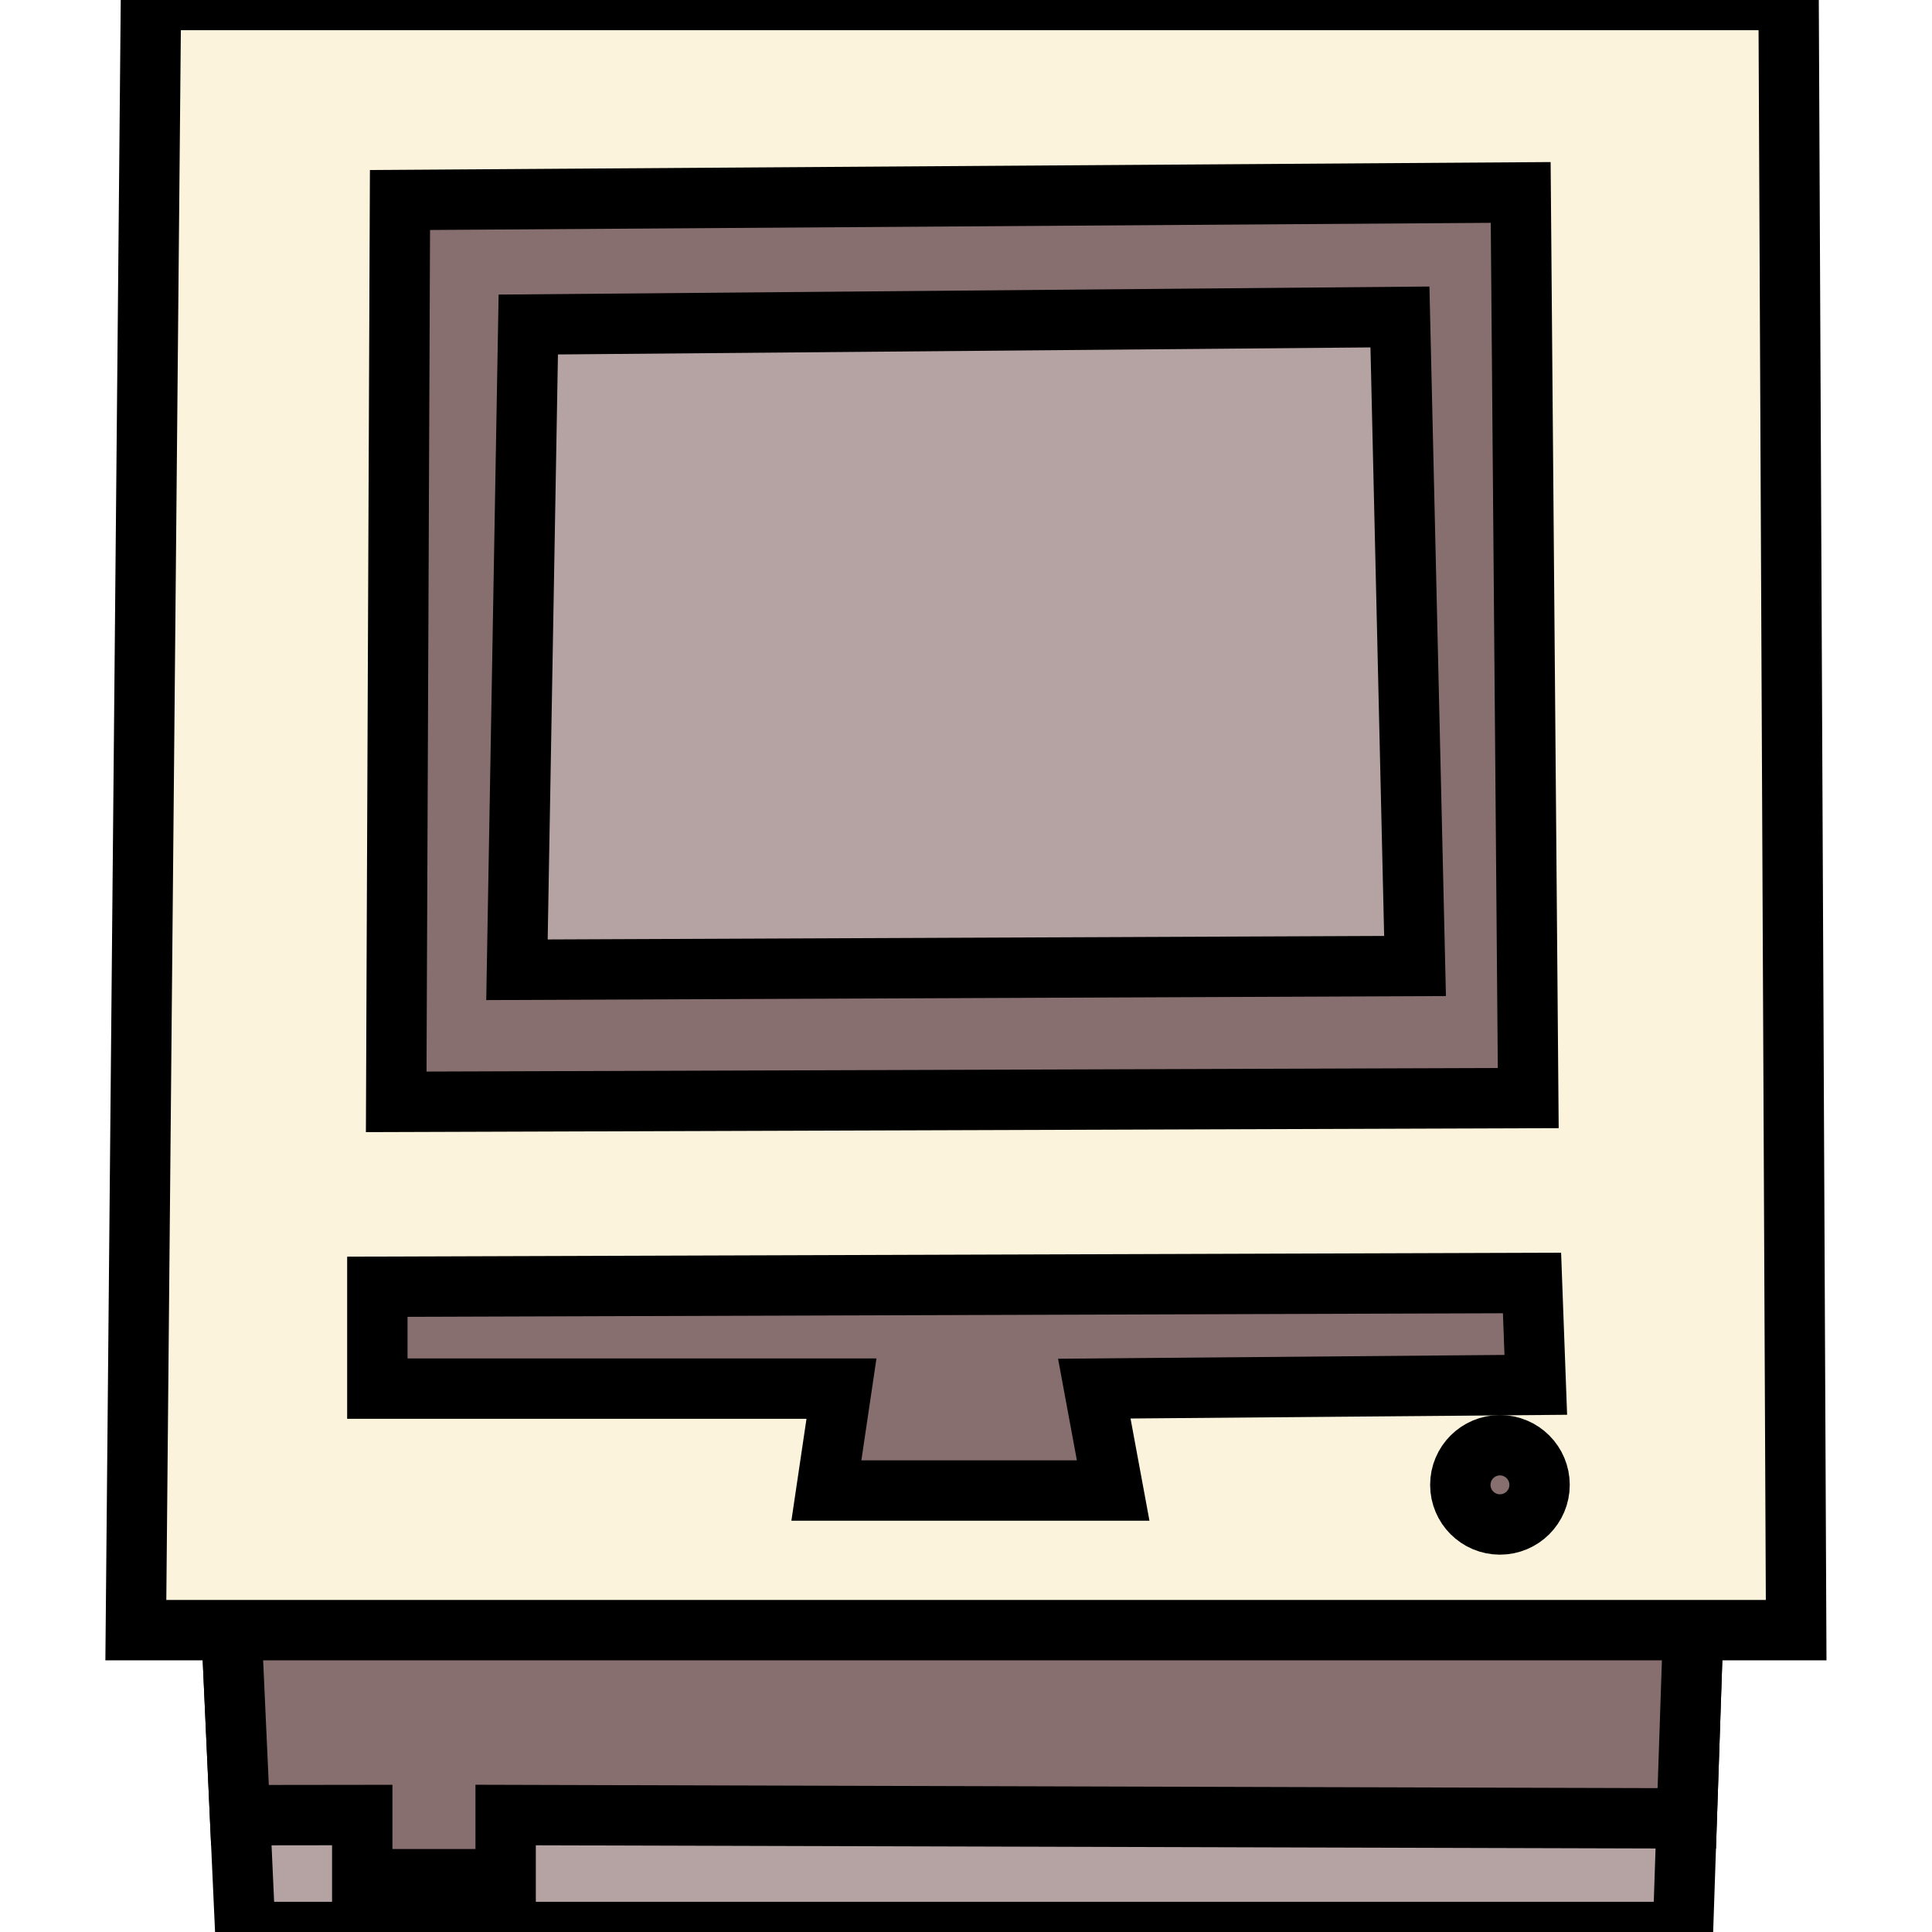
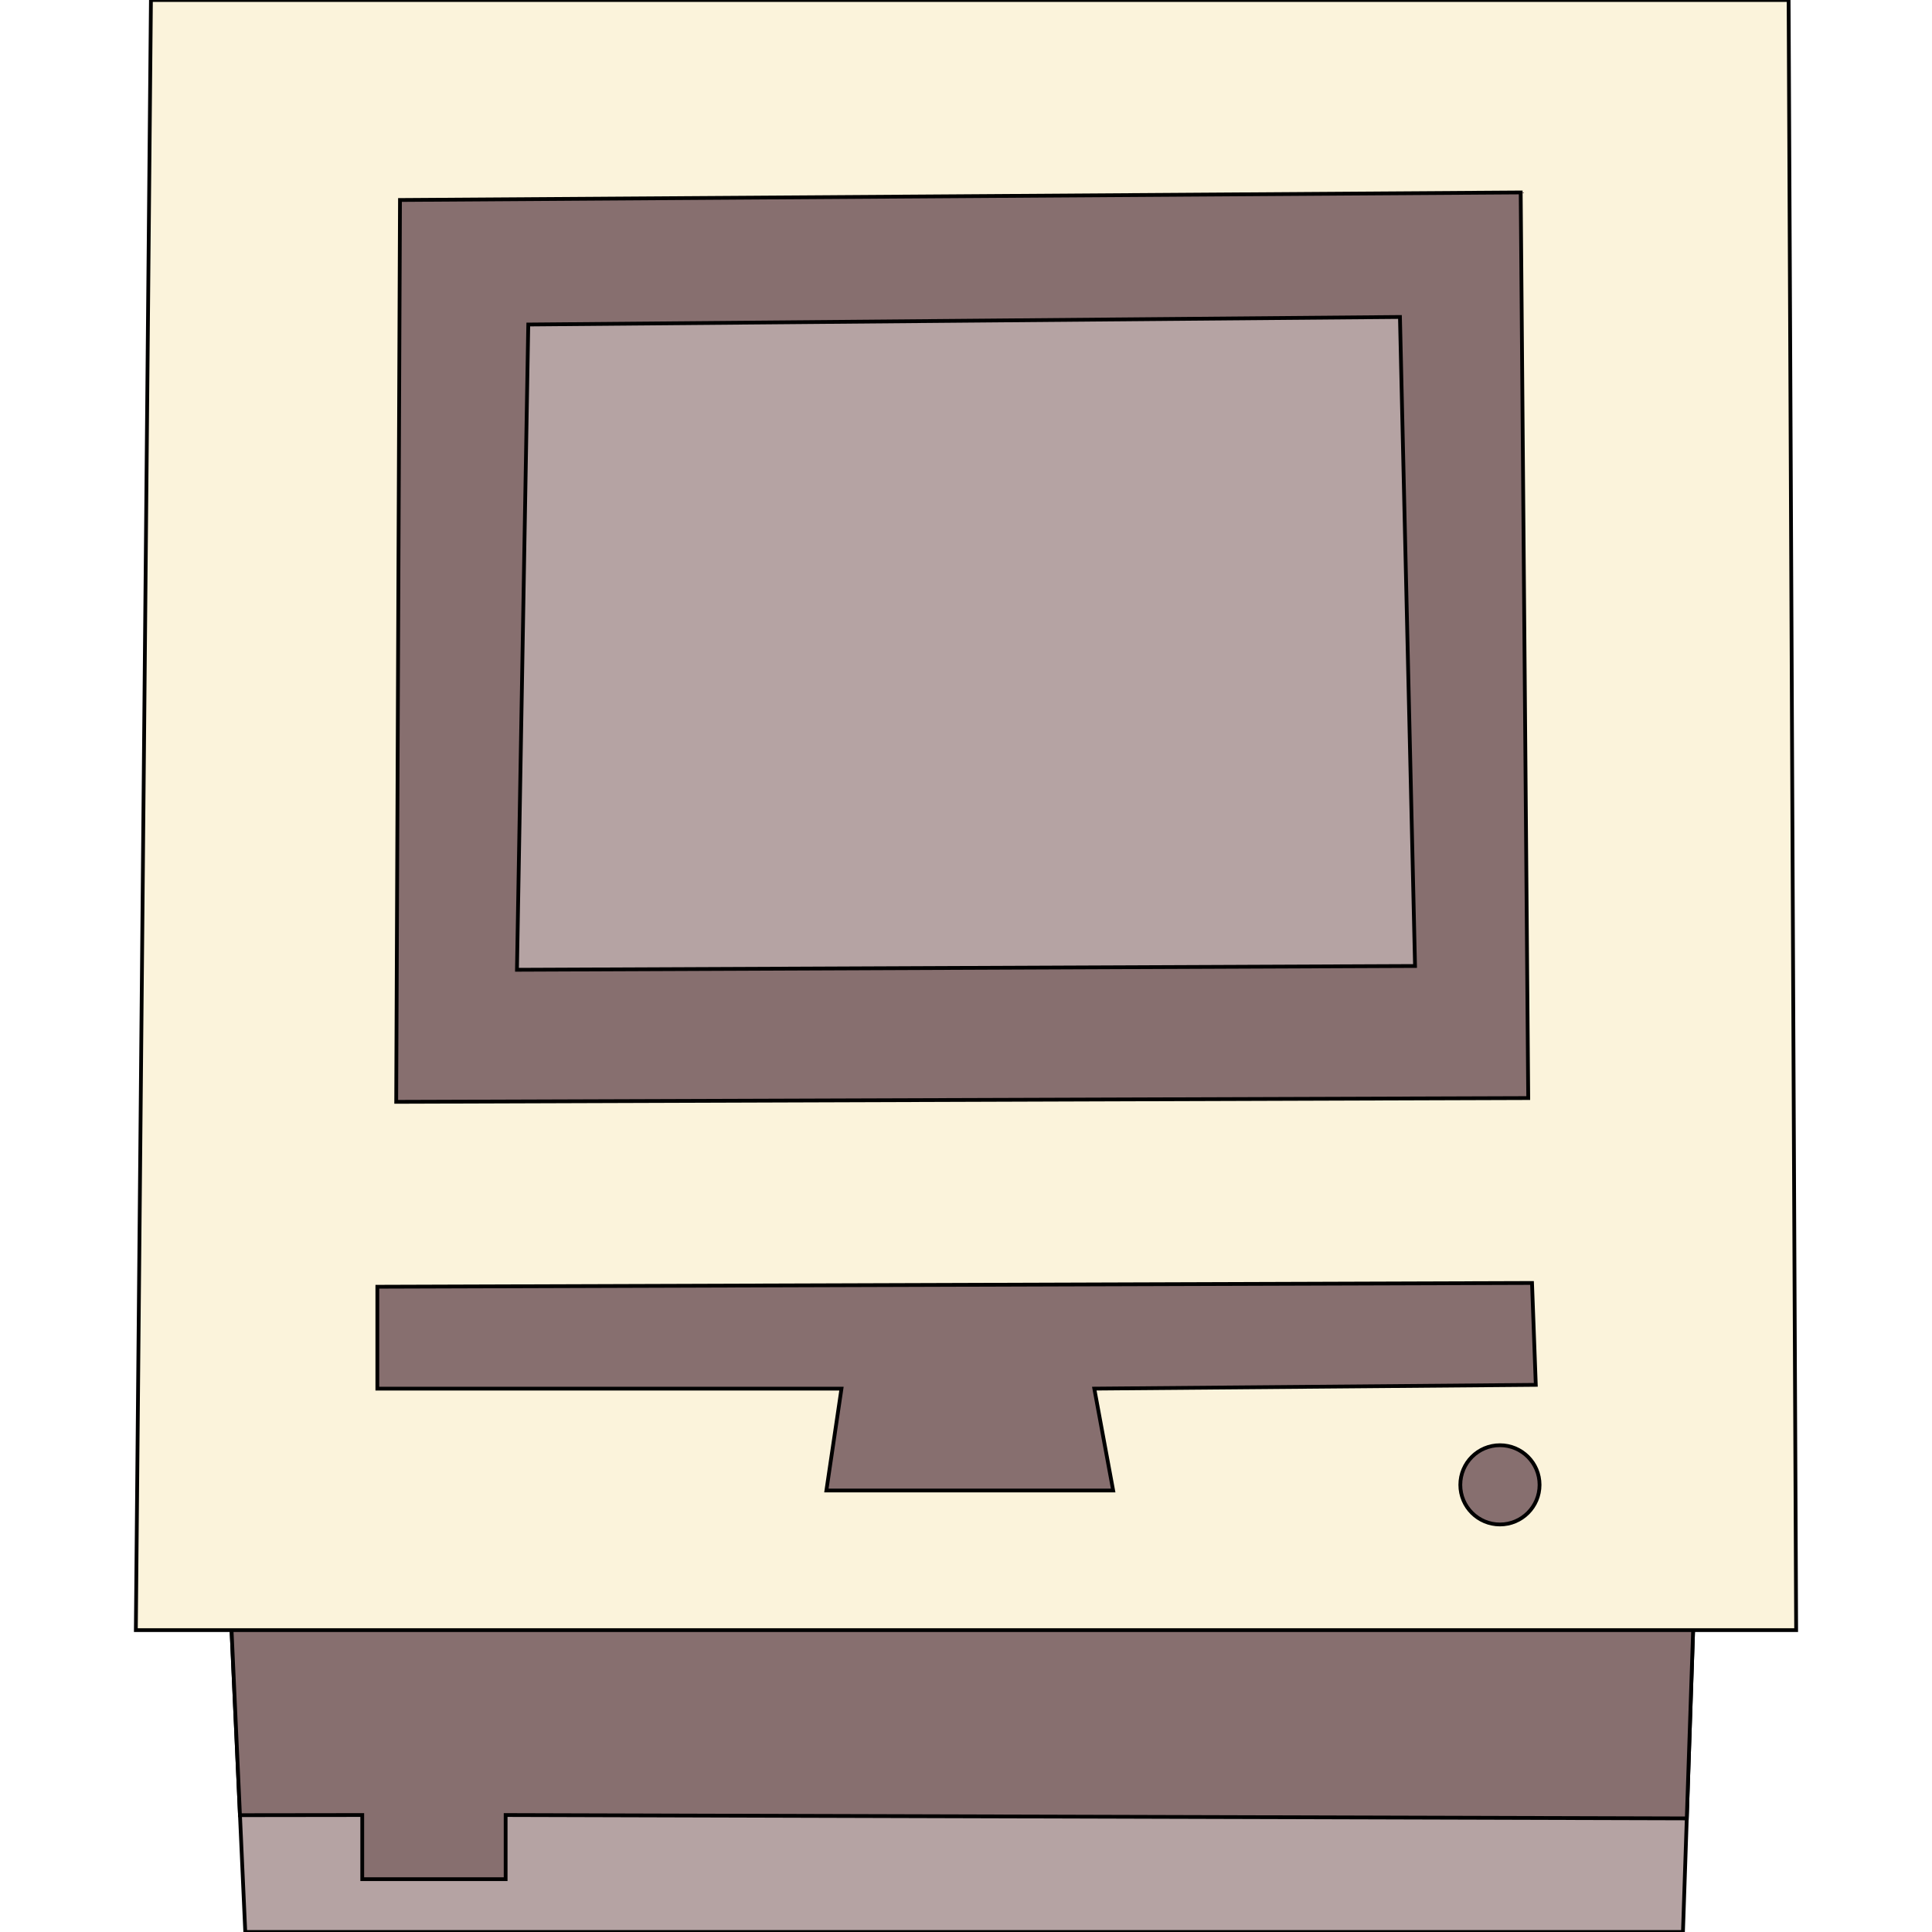
- <svg xmlns="http://www.w3.org/2000/svg" enable-background="new 0 0 512 512" height="512" viewBox="0 0 512 512" width="512" stroke="black" stroke-width="16">
+ <svg xmlns="http://www.w3.org/2000/svg" enable-background="new 0 0 512 512" height="512" viewBox="0 0 512 512" width="512" stroke="black" strokeWidth="16">
  <g>
    <g>
      <path d="m61 424 4 88h381l3-89z" fill="#b5a3a3" />
      <path d="m449 423-388 1 2.593 57.041 32.407-.041v17h38v-17l313.015.895z" fill="#876f6f" />
    </g>
    <g>
      <path d="m36 432h440l-2-432h-434z" fill="#fbf3db" />
      <g>
        <path d="m106 53-1 239 300-1-2-240z" fill="#876f6f" />
        <path d="m140 86-3 171 238-1-4-172z" fill="#b5a3a3" />
      </g>
      <g fill="#876f6f">
        <path d="m100 341v27h123l-4 27h76l-5-27 117-1-1-27z" />
        <circle cx="397.5" cy="393.5" r="10.5" />
      </g>
    </g>
  </g>
</svg>
